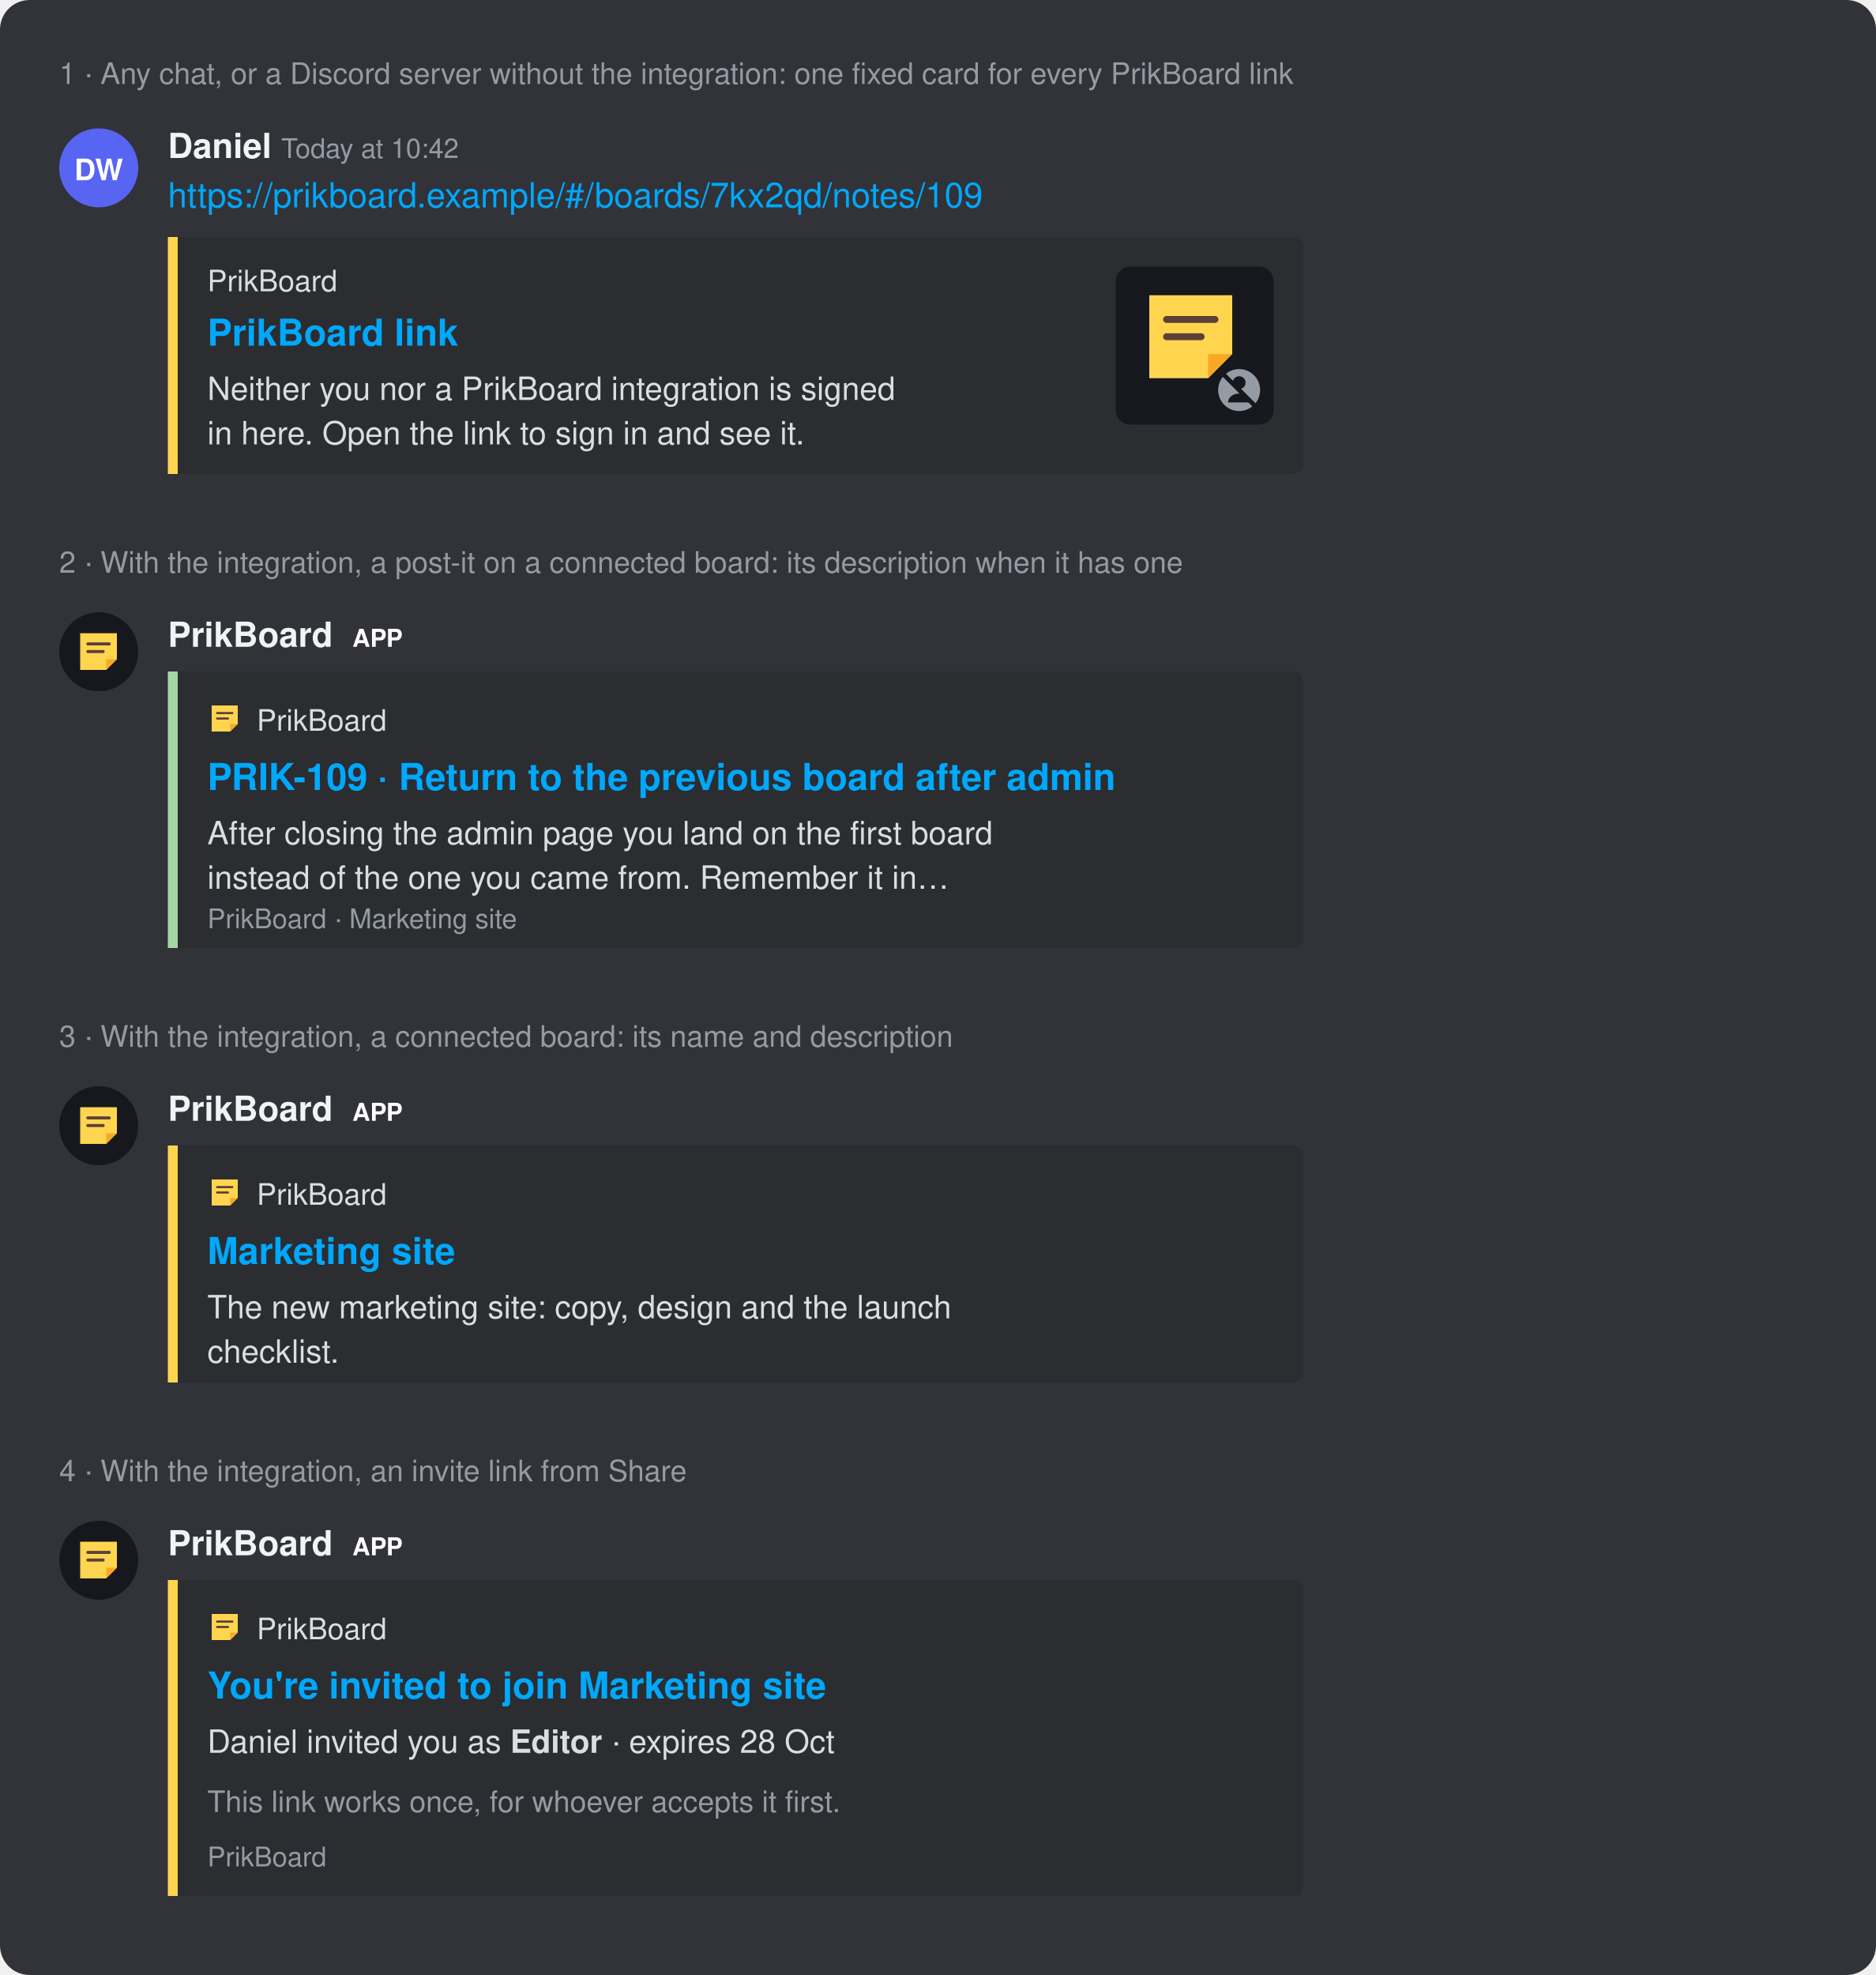
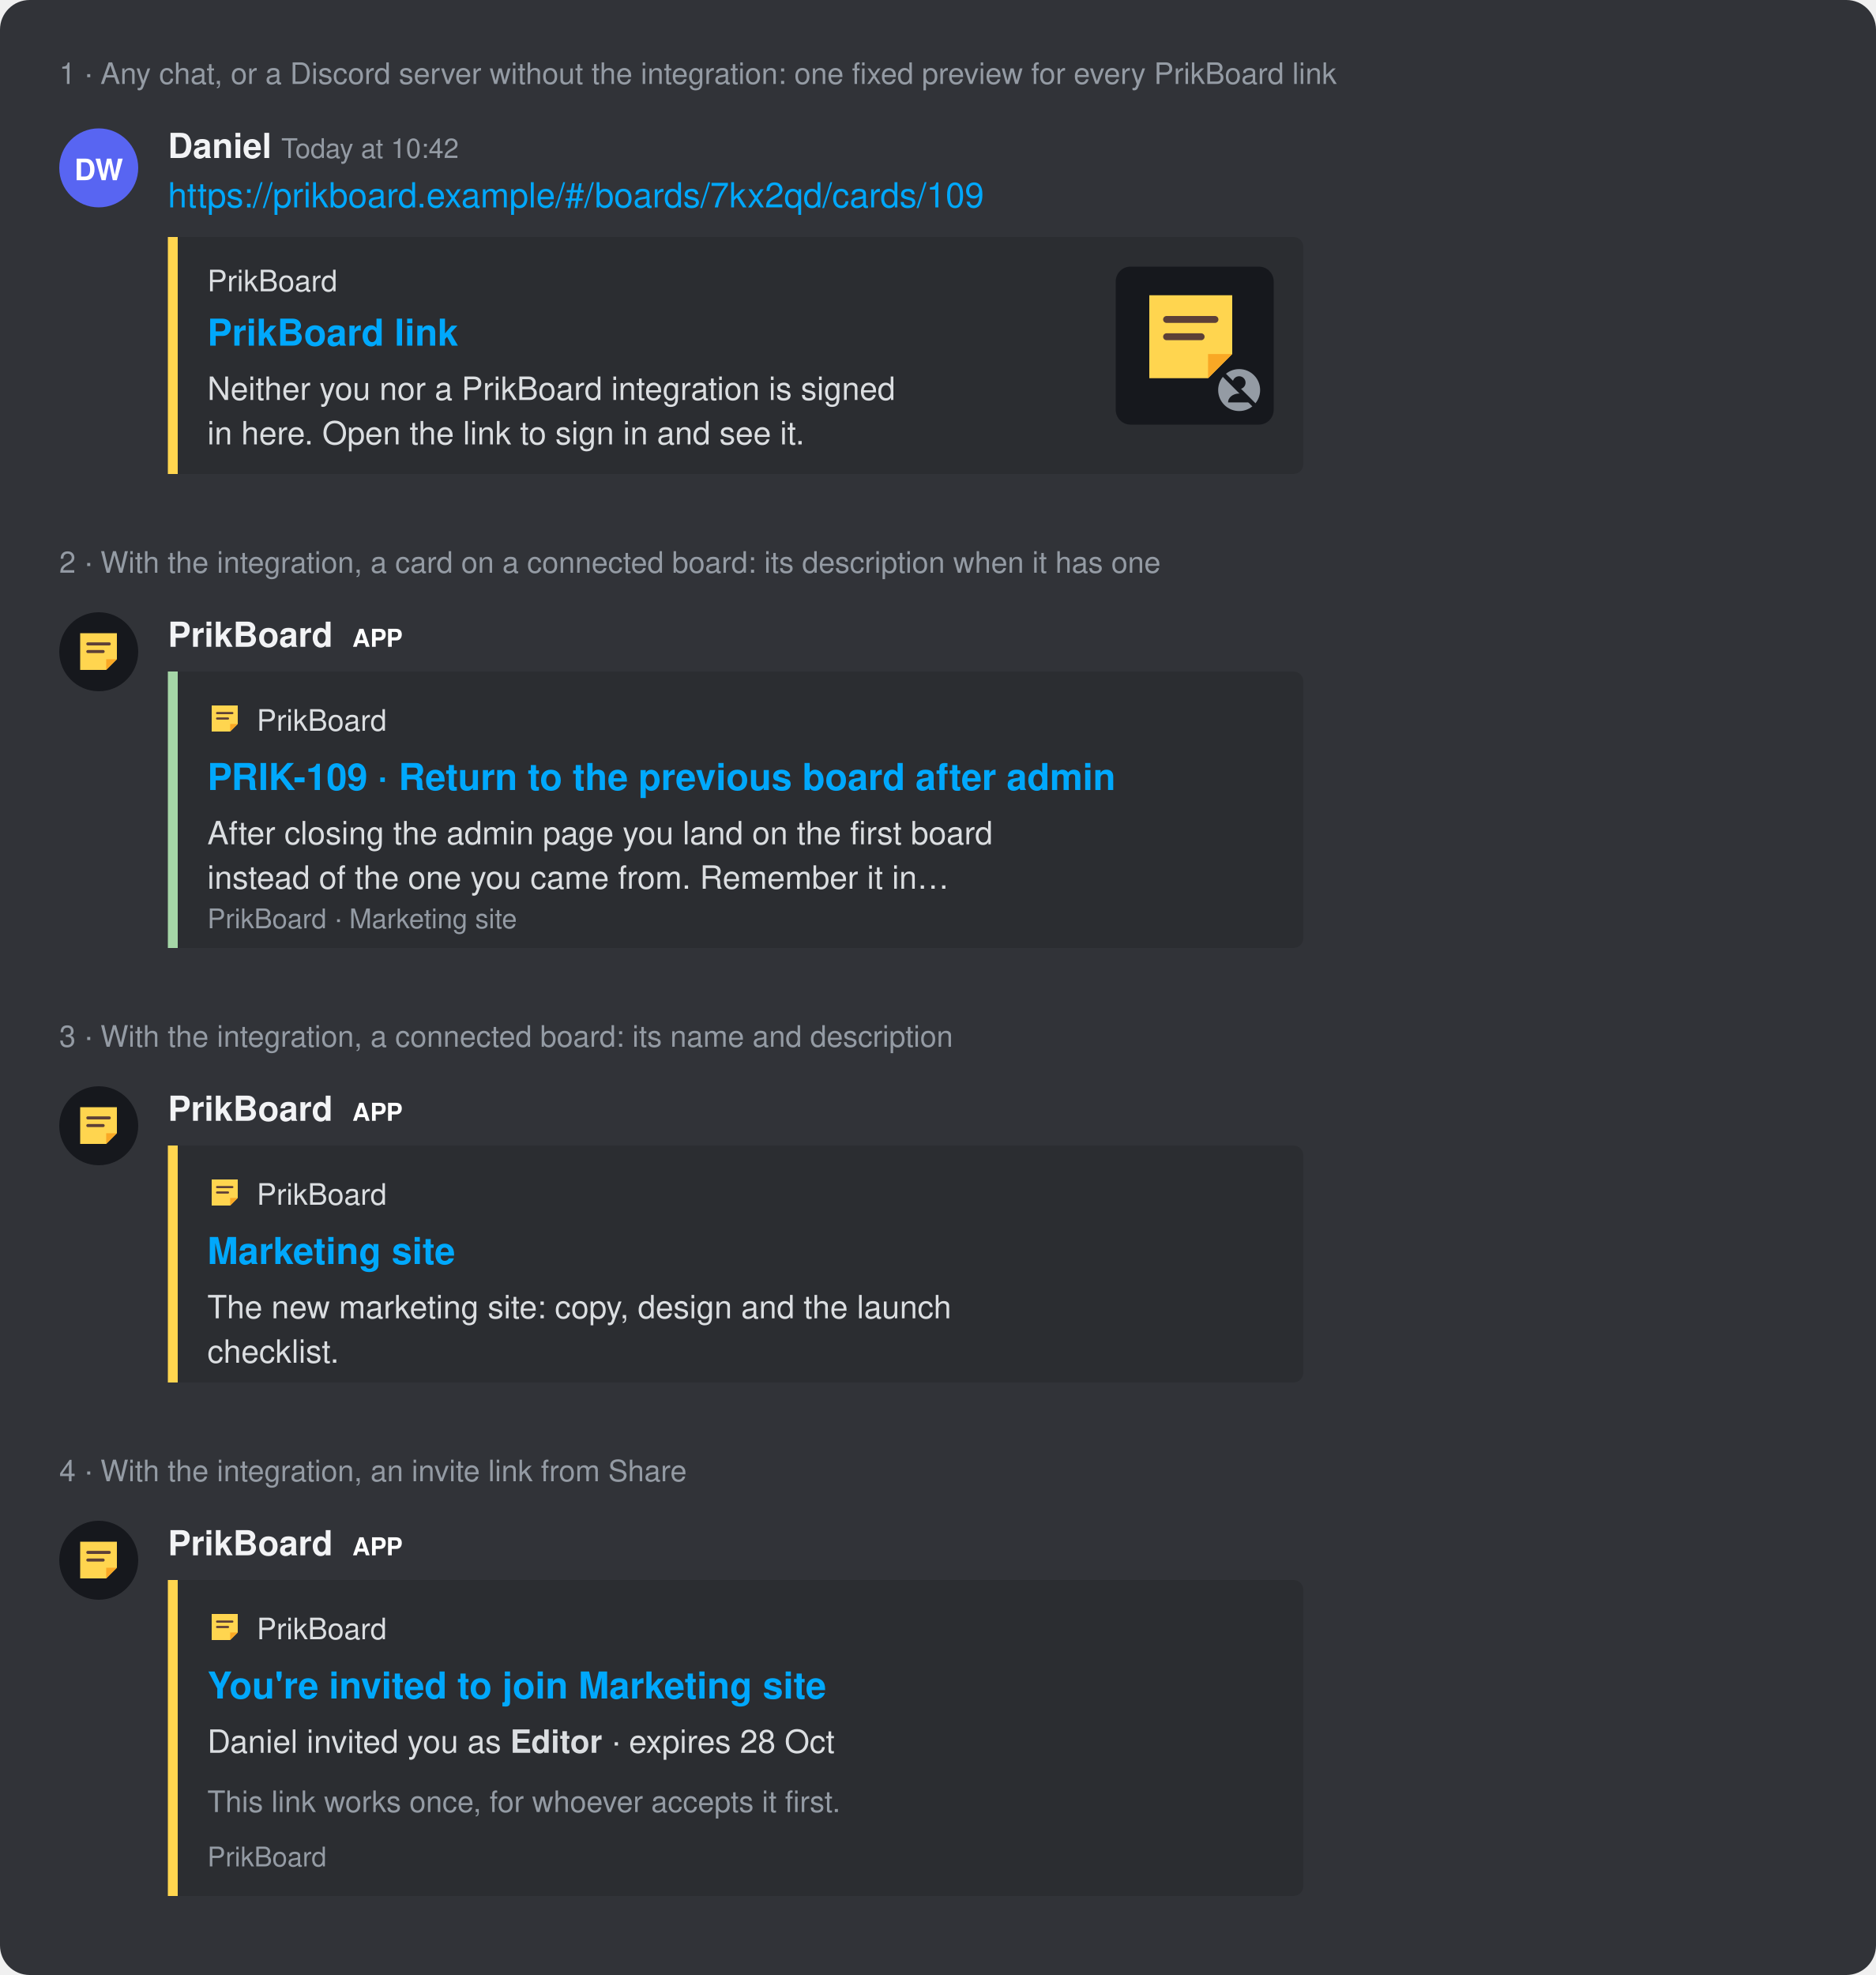
<svg xmlns="http://www.w3.org/2000/svg" viewBox="0 0 760 800" width="760" height="800" font-family="Geist, 'Segoe UI', Helvetica, Arial, sans-serif">
  <defs>
-     <g id="postit">
+     <g id="card">
      <path d="M4 4h24v17l-7 7H4z" fill="#ffd54f" />
      <path d="M28 21h-7v7z" fill="#f9a825" />
      <path d="M9 11h14M9 16h10" stroke="#5d4037" stroke-width="2" stroke-linecap="round" />
    </g>
    <g id="avatar">
      <circle cx="16" cy="16" r="16" fill="#5865f2" />
      <text x="16" y="21" text-anchor="middle" font-size="12" font-weight="600" fill="#fff">DW</text>
    </g>
    <g id="bot">
      <rect width="32" height="32" rx="16" fill="#16181d" />
-       <use href="#postit" transform="translate(6 6) scale(0.62)" />
+       <use href="#card" transform="translate(6 6) scale(0.62)" />
    </g>
  </defs>
  <rect width="760" height="800" rx="12" fill="#313338" />
-   <text x="24" y="34" font-size="12" fill="#949ba4">1 · Any chat, or a Discord server without the integration: one fixed card for every PrikBoard link</text>
+   <text x="24" y="34" font-size="12" fill="#949ba4">1 · Any chat, or a Discord server without the integration: one fixed preview for every PrikBoard link</text>
  <use href="#avatar" x="24" y="52" />
  <text x="68" y="64" font-size="14" font-weight="600" fill="#f2f3f5">Daniel <tspan font-size="11" font-weight="400" fill="#949ba4">Today at 10:42</tspan>
  </text>
-   <text x="68" y="84" font-size="14" fill="#00a8fc">https://prikboard.example/#/boards/7kx2qd/notes/109</text>
+   <text x="68" y="84" font-size="14" fill="#00a8fc">https://prikboard.example/#/boards/7kx2qd/cards/109</text>
  <rect x="68" y="96" width="460" height="96" rx="4" fill="#2b2d31" />
  <rect x="68" y="96" width="4" height="96" fill="#ffd54f" />
  <text x="84" y="118" font-size="12" fill="#dbdee1">PrikBoard</text>
  <text x="84" y="140" font-size="15" font-weight="600" fill="#00a8fc">PrikBoard link</text>
  <text x="84" y="162" font-size="13" fill="#dbdee1">Neither you nor a PrikBoard integration is signed</text>
  <text x="84" y="180" font-size="13" fill="#dbdee1">in here. Open the link to sign in and see it.</text>
  <rect x="452" y="108" width="64" height="64" rx="6" fill="#16181d" />
-   <use href="#postit" transform="translate(460 114) scale(1.4)" />
+   <use href="#card" transform="translate(460 114) scale(1.4)" />
  <circle cx="502" cy="158" r="11" fill="#16181d" />
  <circle cx="502" cy="158" r="8.5" fill="#949ba4" />
  <circle cx="502" cy="155" r="2.6" fill="#16181d" />
  <path d="M497.5 163a4.5 3.6 0 0 1 9 0z" fill="#16181d" />
  <path d="M496 152l12 12" stroke="#16181d" stroke-width="1.8" stroke-linecap="round" />
-   <text x="24" y="232" font-size="12" fill="#949ba4">2 · With the integration, a post-it on a connected board: its description when it has one</text>
+   <text x="24" y="232" font-size="12" fill="#949ba4">2 · With the integration, a card on a connected board: its description when it has one</text>
  <use href="#bot" x="24" y="248" />
  <text x="68" y="262" font-size="14" font-weight="600" fill="#f2f3f5">PrikBoard <tspan font-size="10" font-weight="600" fill="#fff" dx="4">APP</tspan>
  </text>
  <rect x="68" y="272" width="460" height="112" rx="4" fill="#2b2d31" />
  <rect x="68" y="272" width="4" height="112" fill="#a5d6a7" />
-   <use href="#postit" transform="translate(84 284) scale(0.44)" />
+   <use href="#card" transform="translate(84 284) scale(0.44)" />
  <text x="104" y="296" font-size="12" fill="#dbdee1">PrikBoard</text>
  <text x="84" y="320" font-size="15" font-weight="600" fill="#00a8fc">PRIK-109 · Return to the previous board after admin</text>
  <text x="84" y="342" font-size="13" fill="#dbdee1">After closing the admin page you land on the first board</text>
  <text x="84" y="360" font-size="13" fill="#dbdee1">instead of the one you came from. Remember it in…</text>
  <text x="84" y="376" font-size="11" fill="#949ba4">PrikBoard · Marketing site</text>
  <text x="24" y="424" font-size="12" fill="#949ba4">3 · With the integration, a connected board: its name and description</text>
  <use href="#bot" x="24" y="440" />
  <text x="68" y="454" font-size="14" font-weight="600" fill="#f2f3f5">PrikBoard <tspan font-size="10" font-weight="600" fill="#fff" dx="4">APP</tspan>
  </text>
  <rect x="68" y="464" width="460" height="96" rx="4" fill="#2b2d31" />
  <rect x="68" y="464" width="4" height="96" fill="#ffd54f" />
-   <use href="#postit" transform="translate(84 476) scale(0.44)" />
+   <use href="#card" transform="translate(84 476) scale(0.44)" />
  <text x="104" y="488" font-size="12" fill="#dbdee1">PrikBoard</text>
  <text x="84" y="512" font-size="15" font-weight="600" fill="#00a8fc">Marketing site</text>
  <text x="84" y="534" font-size="13" fill="#dbdee1">The new marketing site: copy, design and the launch</text>
  <text x="84" y="552" font-size="13" fill="#dbdee1">checklist.</text>
  <text x="24" y="600" font-size="12" fill="#949ba4">4 · With the integration, an invite link from Share</text>
  <use href="#bot" x="24" y="616" />
  <text x="68" y="630" font-size="14" font-weight="600" fill="#f2f3f5">PrikBoard <tspan font-size="10" font-weight="600" fill="#fff" dx="4">APP</tspan>
  </text>
  <rect x="68" y="640" width="460" height="128" rx="4" fill="#2b2d31" />
  <rect x="68" y="640" width="4" height="128" fill="#ffd54f" />
-   <use href="#postit" transform="translate(84 652) scale(0.44)" />
+   <use href="#card" transform="translate(84 652) scale(0.44)" />
  <text x="104" y="664" font-size="12" fill="#dbdee1">PrikBoard</text>
  <text x="84" y="688" font-size="15" font-weight="600" fill="#00a8fc">You're invited to join Marketing site</text>
  <text x="84" y="710" font-size="13" fill="#dbdee1">Daniel invited you as <tspan font-weight="600">Editor</tspan> · expires 28 Oct</text>
  <text x="84" y="734" font-size="12" fill="#949ba4">This link works once, for whoever accepts it first.</text>
  <text x="84" y="756" font-size="11" fill="#949ba4">PrikBoard</text>
</svg>
